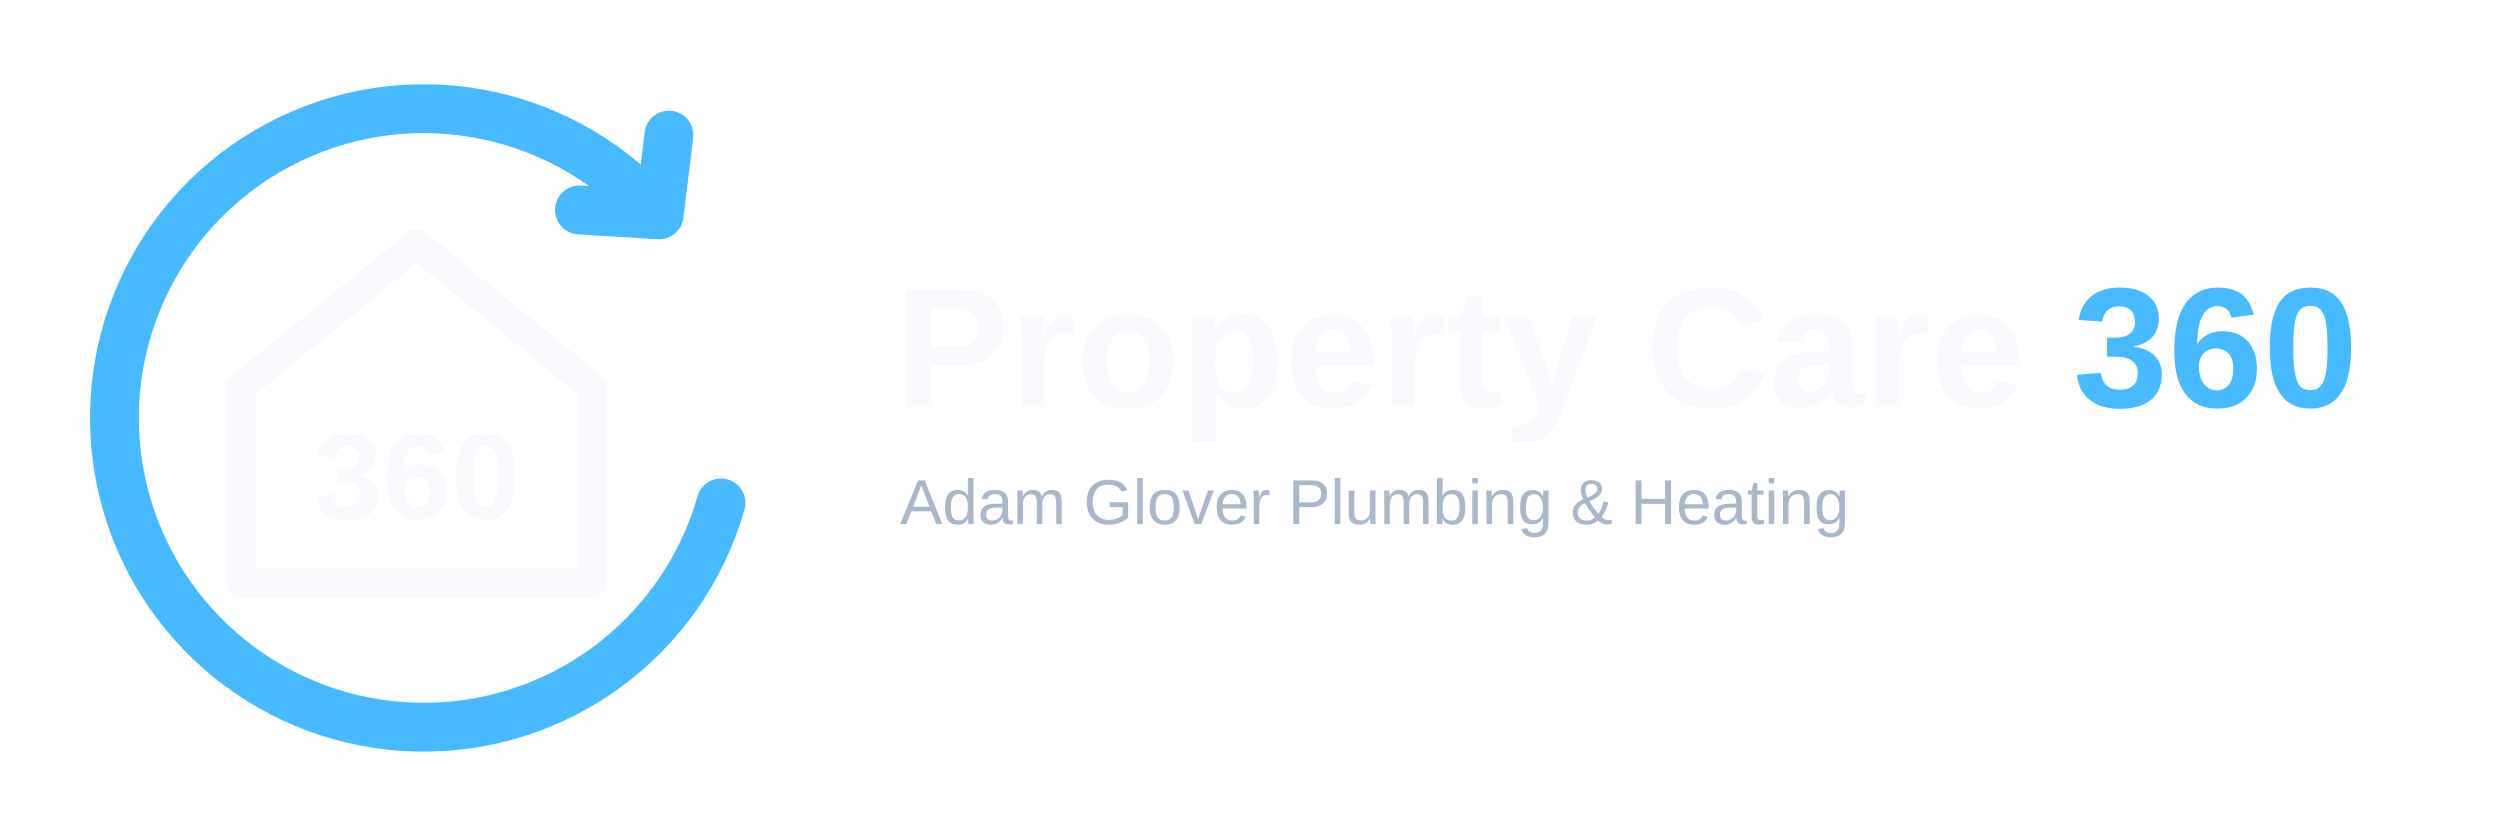
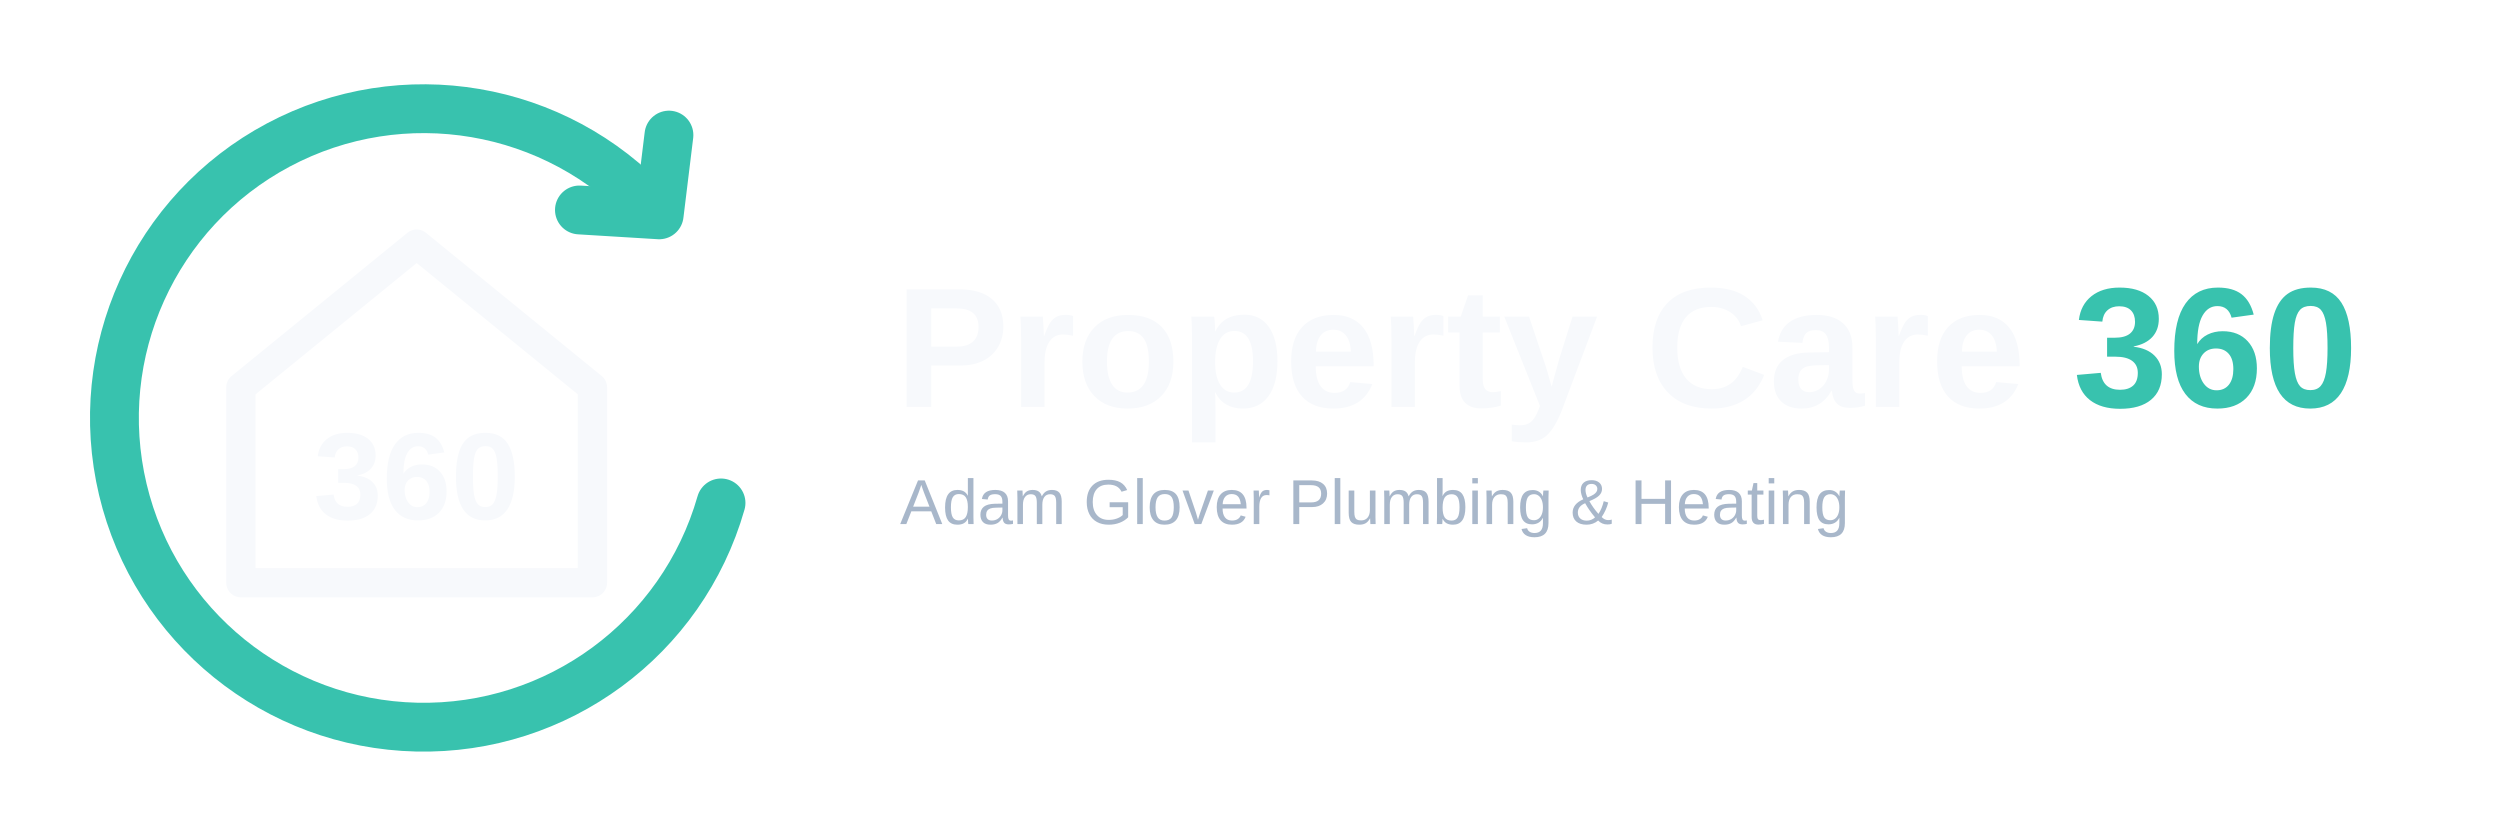
<svg xmlns="http://www.w3.org/2000/svg" viewBox="0 0 1536 512" role="img" aria-label="Property Care 360">
-   <path d="M400 128a190 190 0 1 0 43 181" fill="none" stroke="#47b9ff" stroke-width="30" stroke-linecap="round" />
-   <path d="m356 129 49 3 6-49" fill="none" stroke="#47b9ff" stroke-width="30" stroke-linecap="round" stroke-linejoin="round" />
+   <path d="M400 128a190 190 0 1 0 43 181" fill="none" stroke="#38c2ae" stroke-width="30" stroke-linecap="round" />
+   <path d="m356 129 49 3 6-49" fill="none" stroke="#38c2ae" stroke-width="30" stroke-linecap="round" stroke-linejoin="round" />
  <path d="m148 238 108-88 108 88v120H148Z" fill="none" stroke="#f7f9fc" stroke-width="18" stroke-linejoin="round" />
  <text x="256" y="319" text-anchor="middle" font-family="Arial,Helvetica,sans-serif" font-size="76" font-weight="700" fill="#f7f9fc">360</text>
-   <text x="550" y="250" font-family="Arial,Helvetica,sans-serif" font-size="105" font-weight="700" fill="#f7f9fc">Property Care <tspan fill="#47b9ff">360</tspan>
+   <text x="550" y="250" font-family="Arial,Helvetica,sans-serif" font-size="105" font-weight="700" fill="#f7f9fc">Property Care <tspan fill="#38c2ae">360</tspan>
  </text>
  <text x="553" y="322" font-family="Arial,Helvetica,sans-serif" font-size="39" fill="#a8b7ca">Adam Glover Plumbing &amp; Heating</text>
</svg>
